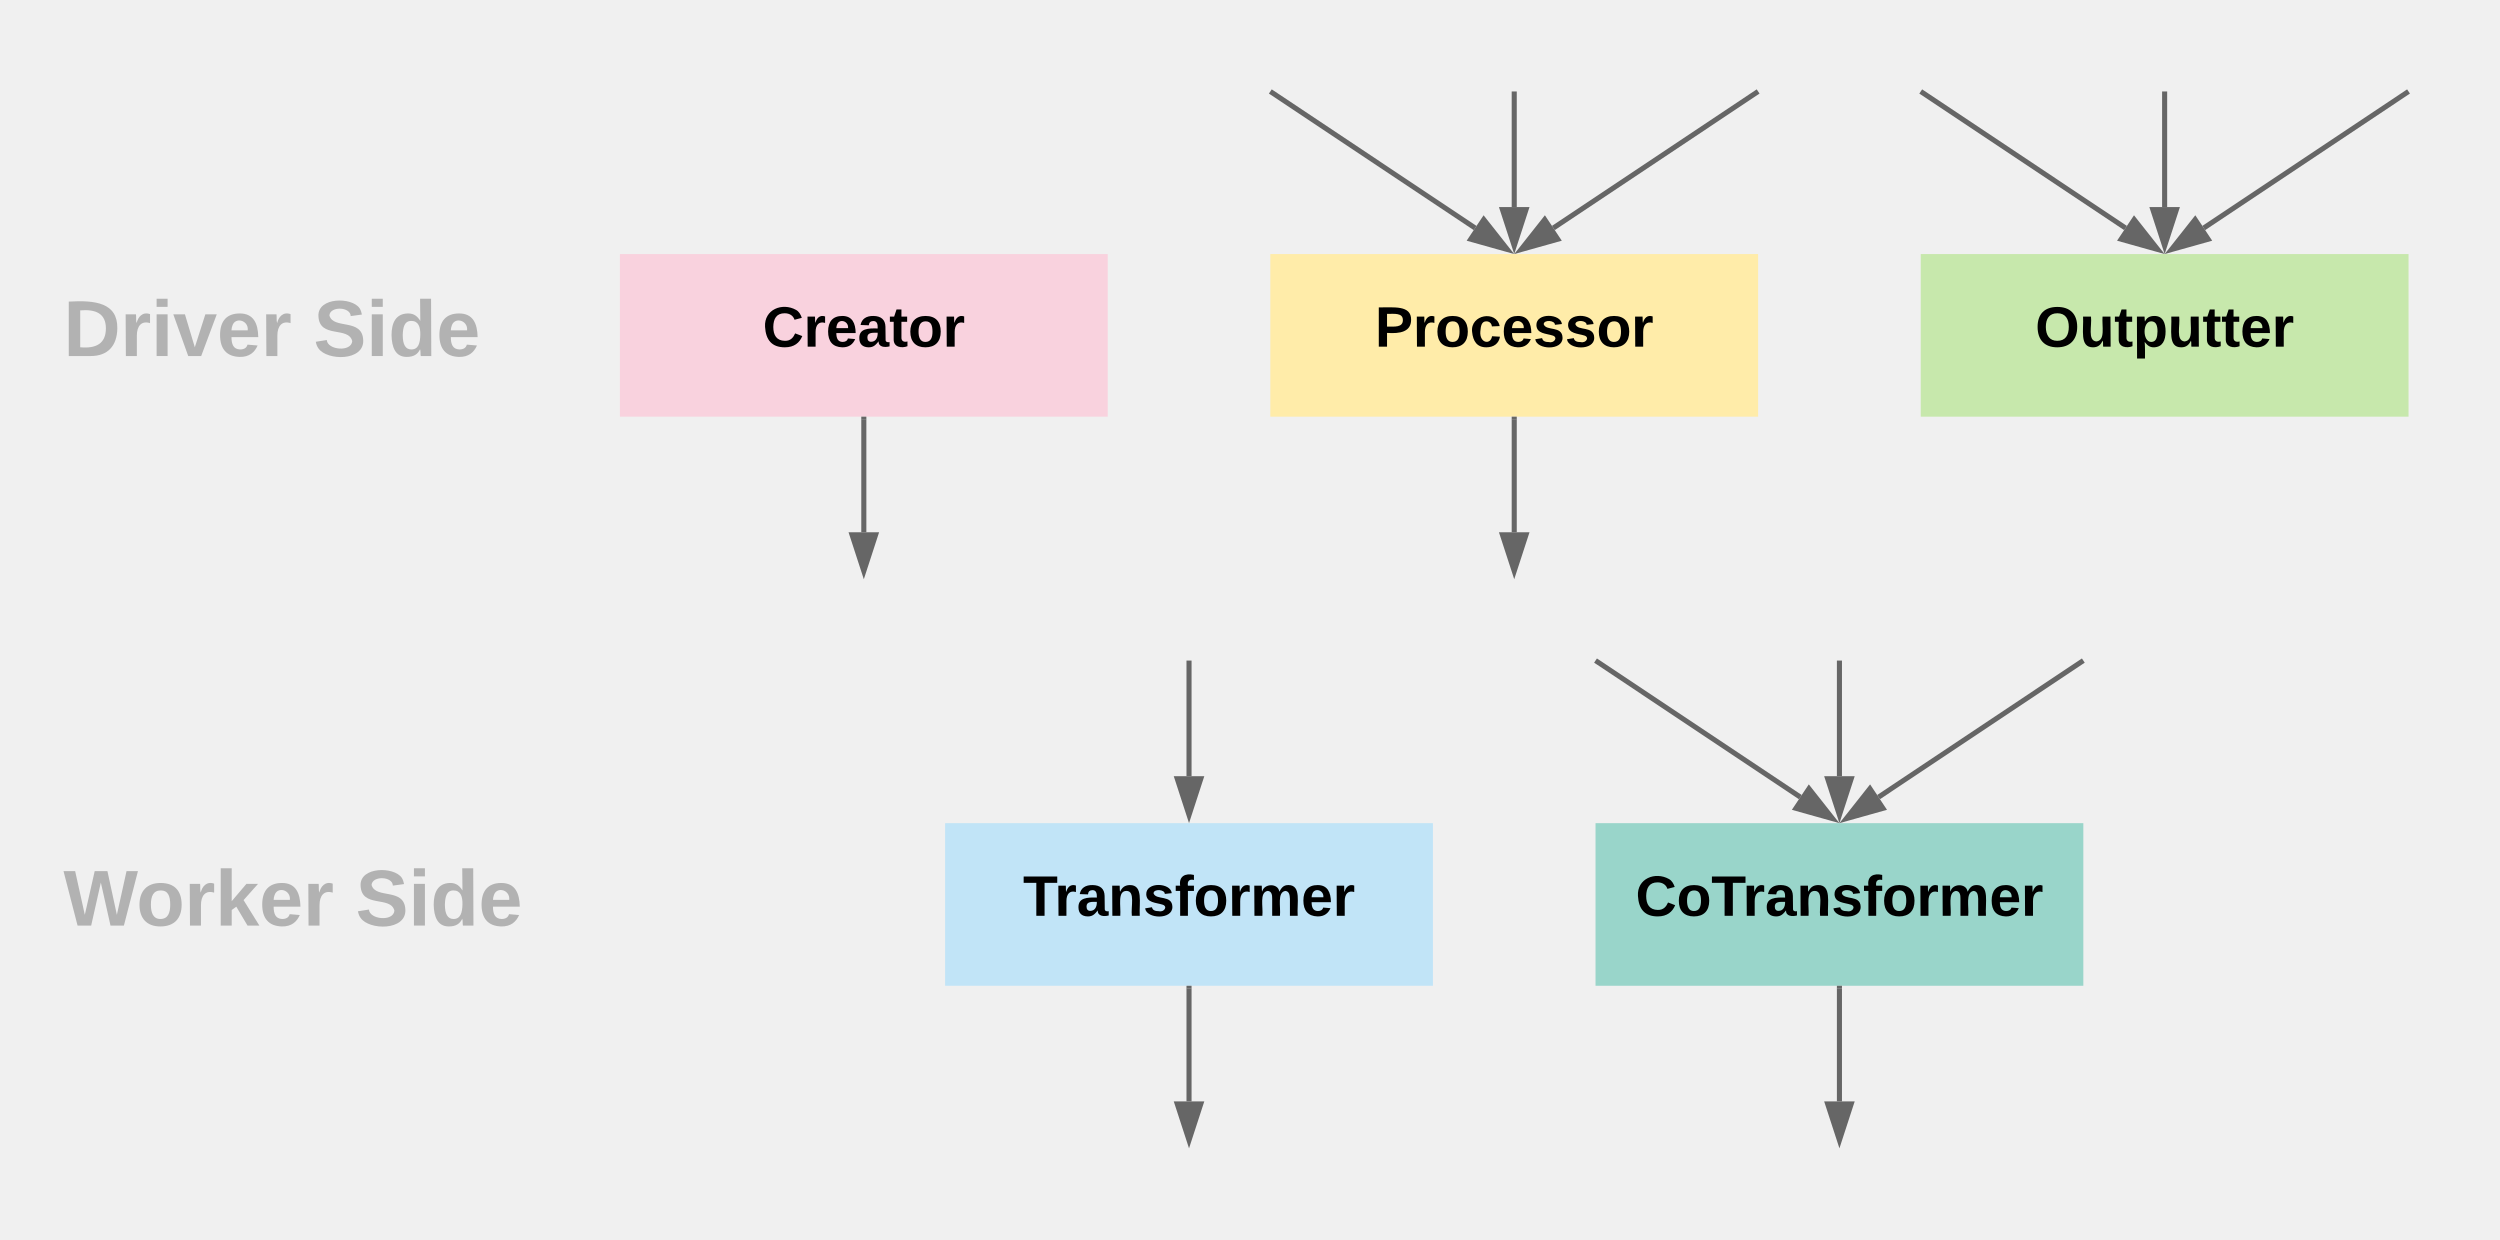
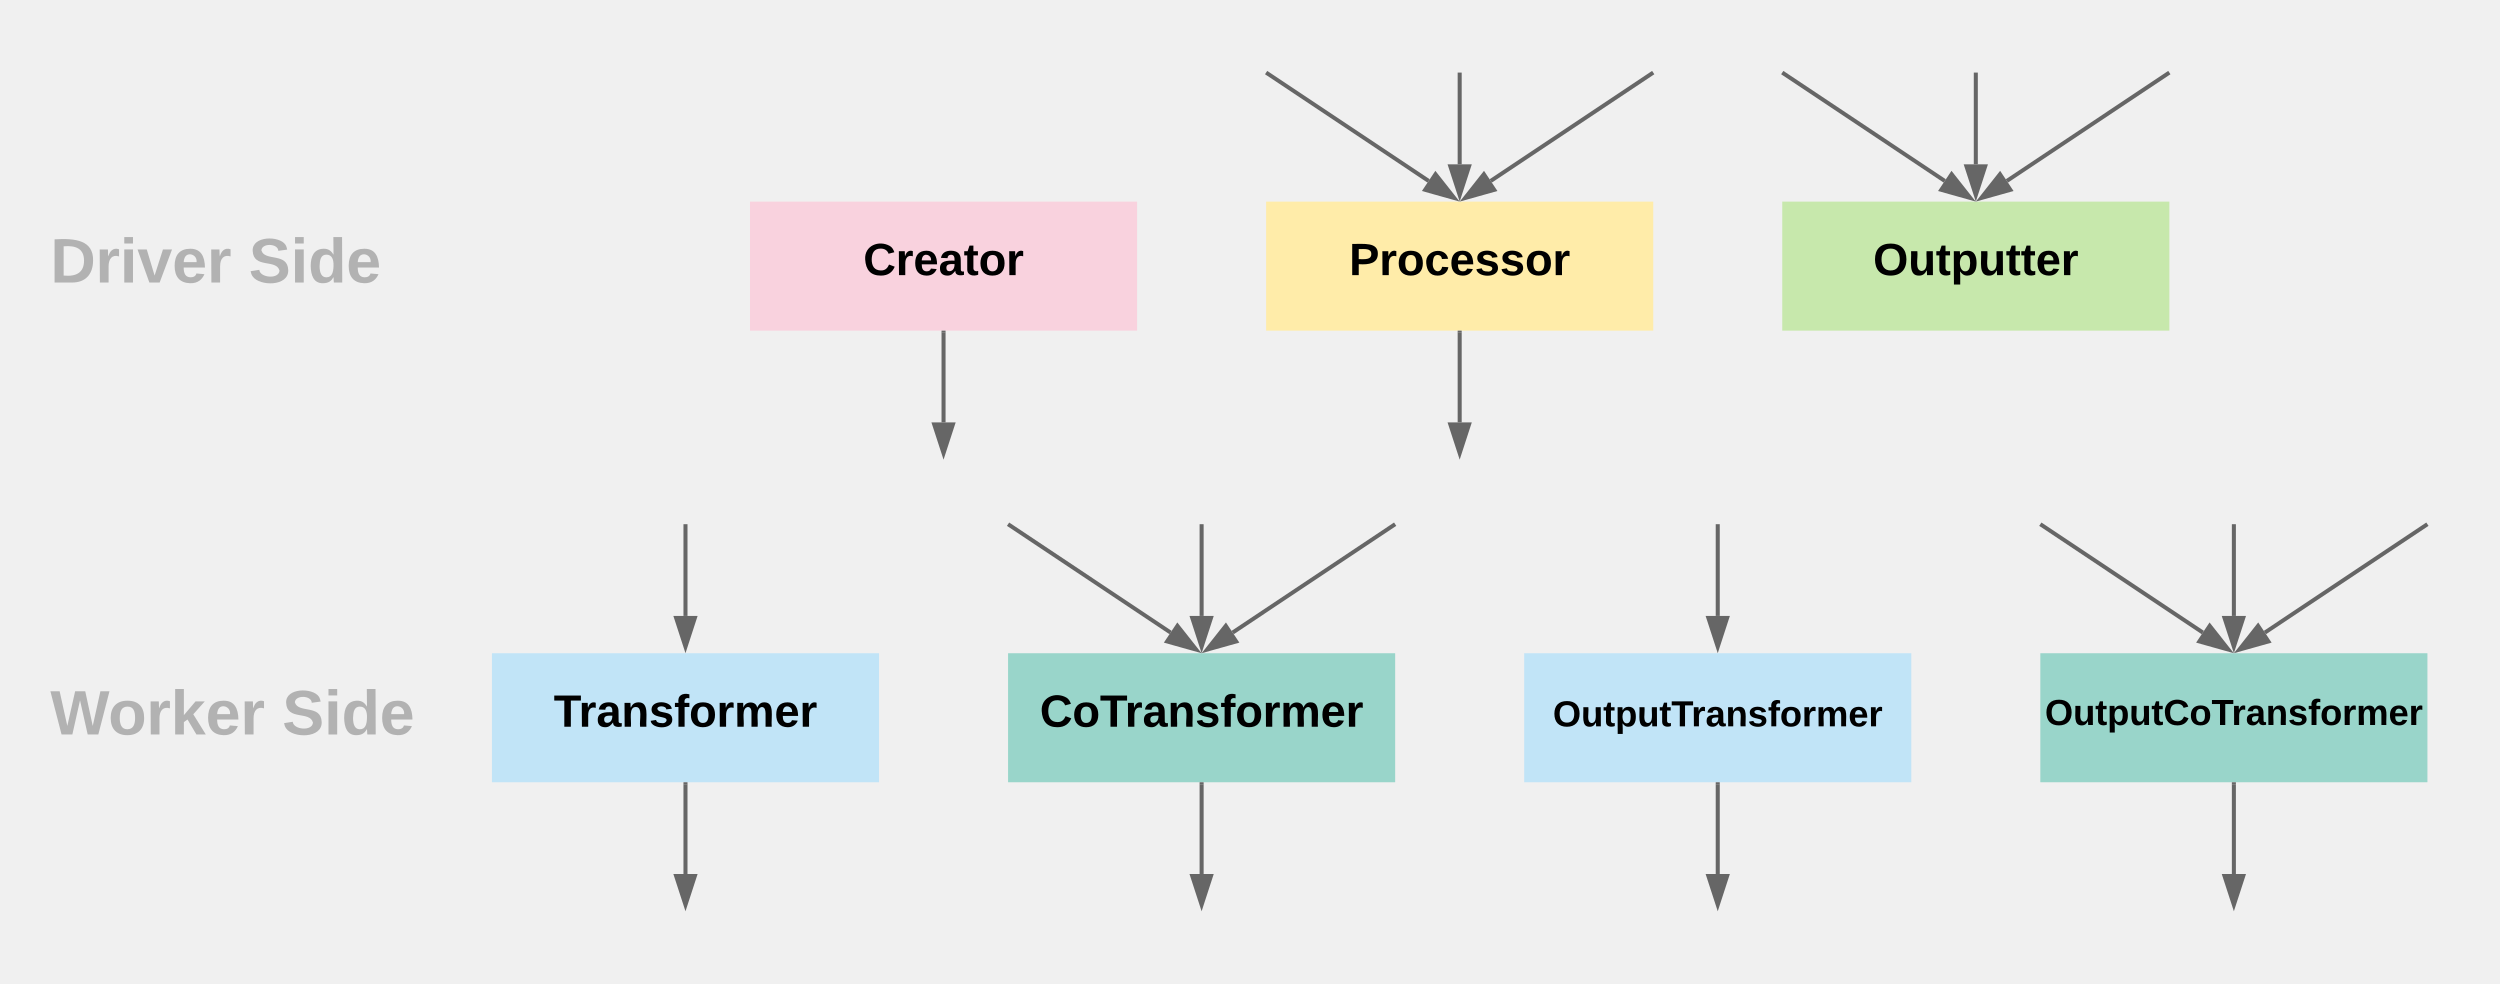
- <svg xmlns="http://www.w3.org/2000/svg" xmlns:ns1="lucid" xmlns:xlink="http://www.w3.org/1999/xlink" width="984" height="488">
+ <svg xmlns="http://www.w3.org/2000/svg" xmlns:ns1="lucid" xmlns:xlink="http://www.w3.org/1999/xlink" width="1240" height="488">
  <g transform="translate(-12 -28)" ns1:page-tab-id="dsm7UA06_lkG">
-     <path d="M256 128h192v64H256z" stroke="#000" stroke-opacity="0" stroke-width="2" fill="#f9d2de" />
-     <use xlink:href="#a" transform="matrix(1,0,0,1,261,133) translate(51.19228 31.45556)" />
-     <path d="M352 193v44.5" stroke="#666" stroke-width="2" fill="none" />
-     <path d="M353 193.03h-2V192h2z" fill="#666" />
-     <path d="M352 252.76l-4.64-14.26h9.28z" stroke="#666" stroke-width="2" fill="#666" />
-     <path d="M512 128h192v64H512z" stroke="#000" stroke-opacity="0" stroke-width="2" fill="#ffeca9" />
-     <use xlink:href="#b" transform="matrix(1,0,0,1,517,133) translate(36.19815 31.45556)" />
-     <path d="M608 193v44.5" stroke="#666" stroke-width="2" fill="none" />
-     <path d="M609 193.03h-2V192h2z" fill="#666" />
-     <path d="M608 252.76l-4.64-14.26h9.28z" stroke="#666" stroke-width="2" fill="#666" />
-     <path d="M512.83 64.55l79.78 53.2M512.85 64.57L512 64" stroke="#666" stroke-width="2" fill="none" />
-     <path d="M605.3 126.2l-14.43-4.05 5.14-7.72z" stroke="#666" stroke-width="2" fill="#666" />
-     <path d="M608 65v44.5M608 65.03V64" stroke="#666" stroke-width="2" fill="none" />
-     <path d="M608 124.76l-4.64-14.26h9.28z" stroke="#666" stroke-width="2" fill="#666" />
-     <path d="M703.17 64.55l-79.78 53.2M703.15 64.57L704 64" stroke="#666" stroke-width="2" fill="none" />
-     <path d="M610.7 126.2l9.3-11.77 5.13 7.72z" stroke="#666" stroke-width="2" fill="#666" />
-     <path d="M768 128h192v64H768z" stroke="#000" stroke-opacity="0" stroke-width="2" fill="#c7e8ac" />
-     <use xlink:href="#c" transform="matrix(1,0,0,1,773,133) translate(40.06358 31.45556)" />
-     <path d="M768.83 64.55l79.78 53.2M768.85 64.57L768 64" stroke="#666" stroke-width="2" fill="none" />
-     <path d="M861.3 126.2l-14.43-4.05 5.14-7.72z" stroke="#666" stroke-width="2" fill="#666" />
-     <path d="M864 65v44.5M864 65.03V64" stroke="#666" stroke-width="2" fill="none" />
-     <path d="M864 124.76l-4.64-14.26h9.28z" stroke="#666" stroke-width="2" fill="#666" />
-     <path d="M959.17 64.55l-79.78 53.2M959.15 64.57L960 64" stroke="#666" stroke-width="2" fill="none" />
-     <path d="M866.7 126.2l9.3-11.77 5.13 7.72z" stroke="#666" stroke-width="2" fill="#666" />
-     <path d="M384 352h192v64H384z" stroke="#000" stroke-opacity="0" stroke-width="2" fill="#c1e4f7" />
-     <use xlink:href="#d" transform="matrix(1,0,0,1,389,357) translate(25.66173 31.45556)" />
-     <path d="M480 417v44.5" stroke="#666" stroke-width="2" fill="none" />
-     <path d="M481 417.03h-2V416h2z" fill="#666" />
-     <path d="M480 476.76l-4.64-14.26h9.28z" stroke="#666" stroke-width="2" fill="#666" />
-     <path d="M640 352h192v64H640z" stroke="#000" stroke-opacity="0" stroke-width="2" fill="#99d5ca" />
-     <use xlink:href="#e" transform="matrix(1,0,0,1,645,357) translate(10.76111 31.45556)" />
-     <path d="M736 417v44.5" stroke="#666" stroke-width="2" fill="none" />
-     <path d="M737 417.03h-2V416h2z" fill="#666" />
-     <path d="M736 476.76l-4.64-14.26h9.28z" stroke="#666" stroke-width="2" fill="#666" />
-     <path d="M640.83 288.55l79.78 53.2M640.85 288.57L640 288" stroke="#666" stroke-width="2" fill="none" />
-     <path d="M733.3 350.2l-14.43-4.05 5.14-7.72z" stroke="#666" stroke-width="2" fill="#666" />
-     <path d="M736 289v44.5M736 289.03V288" stroke="#666" stroke-width="2" fill="none" />
-     <path d="M736 348.76l-4.64-14.26h9.28z" stroke="#666" stroke-width="2" fill="#666" />
-     <path d="M831.17 288.55l-79.78 53.2M831.15 288.57l.85-.57" stroke="#666" stroke-width="2" fill="none" />
-     <path d="M738.7 350.2l9.3-11.77 5.13 7.72z" stroke="#666" stroke-width="2" fill="#666" />
-     <path d="M480 289v44.5M480 289.03V288" stroke="#666" stroke-width="2" fill="none" />
-     <path d="M480 348.76l-4.64-14.26h9.28z" stroke="#666" stroke-width="2" fill="#666" />
+     <path d="M32 48h1200v448H32z" stroke="#000" stroke-opacity="0" stroke-width="2" fill-opacity="0" />
+     <path d="M384 128h192v64H384z" stroke="#000" stroke-opacity="0" stroke-width="2" fill="#f9d2de" />
+     <use xlink:href="#a" transform="matrix(1,0,0,1,389,133) translate(51.19228 31.45556)" />
+     <path d="M480 193v44.5" stroke="#666" stroke-width="2" fill="none" />
+     <path d="M481 193.03h-2V192h2z" fill="#666" />
+     <path d="M480 252.76l-4.64-14.26h9.28z" stroke="#666" stroke-width="2" fill="#666" />
+     <path d="M640 128h192v64H640z" stroke="#000" stroke-opacity="0" stroke-width="2" fill="#ffeca9" />
+     <use xlink:href="#b" transform="matrix(1,0,0,1,645,133) translate(36.19815 31.45556)" />
+     <path d="M736 193v44.5" stroke="#666" stroke-width="2" fill="none" />
+     <path d="M737 193.03h-2V192h2z" fill="#666" />
+     <path d="M736 252.76l-4.64-14.26h9.28z" stroke="#666" stroke-width="2" fill="#666" />
+     <path d="M640.83 64.55l79.78 53.2M640.85 64.57L640 64" stroke="#666" stroke-width="2" fill="none" />
+     <path d="M733.3 126.2l-14.43-4.05 5.14-7.72z" stroke="#666" stroke-width="2" fill="#666" />
+     <path d="M736 65v44.5M736 65.03V64" stroke="#666" stroke-width="2" fill="none" />
+     <path d="M736 124.76l-4.64-14.26h9.28z" stroke="#666" stroke-width="2" fill="#666" />
+     <path d="M831.17 64.55l-79.78 53.2M831.15 64.57L832 64" stroke="#666" stroke-width="2" fill="none" />
+     <path d="M738.7 126.2l9.3-11.77 5.13 7.72z" stroke="#666" stroke-width="2" fill="#666" />
+     <path d="M896 128h192v64H896z" stroke="#000" stroke-opacity="0" stroke-width="2" fill="#c7e8ac" />
+     <use xlink:href="#c" transform="matrix(1,0,0,1,901,133) translate(40.06358 31.45556)" />
+     <path d="M896.83 64.55l79.78 53.2M896.85 64.57L896 64" stroke="#666" stroke-width="2" fill="none" />
+     <path d="M989.3 126.2l-14.43-4.05 5.14-7.72z" stroke="#666" stroke-width="2" fill="#666" />
+     <path d="M992 65v44.5M992 65.03V64" stroke="#666" stroke-width="2" fill="none" />
+     <path d="M992 124.76l-4.64-14.26h9.28z" stroke="#666" stroke-width="2" fill="#666" />
+     <path d="M1087.17 64.55l-79.78 53.2M1087.15 64.57l.85-.57" stroke="#666" stroke-width="2" fill="none" />
+     <path d="M994.7 126.2l9.3-11.77 5.13 7.72z" stroke="#666" stroke-width="2" fill="#666" />
+     <path d="M256 352h192v64H256z" stroke="#000" stroke-opacity="0" stroke-width="2" fill="#c1e4f7" />
+     <use xlink:href="#d" transform="matrix(1,0,0,1,261,357) translate(25.66173 31.45556)" />
+     <path d="M352 417v44.5" stroke="#666" stroke-width="2" fill="none" />
+     <path d="M353 417.03h-2V416h2z" fill="#666" />
+     <path d="M352 476.76l-4.64-14.26h9.28z" stroke="#666" stroke-width="2" fill="#666" />
+     <path d="M512 352h192v64H512z" stroke="#000" stroke-opacity="0" stroke-width="2" fill="#99d5ca" />
+     <use xlink:href="#e" transform="matrix(1,0,0,1,517,357) translate(10.76111 31.45556)" />
+     <path d="M608 417v44.5" stroke="#666" stroke-width="2" fill="none" />
+     <path d="M609 417.03h-2V416h2z" fill="#666" />
+     <path d="M608 476.76l-4.64-14.26h9.28z" stroke="#666" stroke-width="2" fill="#666" />
+     <path d="M512.83 288.55l79.78 53.2M512.85 288.57L512 288" stroke="#666" stroke-width="2" fill="none" />
+     <path d="M605.3 350.2l-14.43-4.05 5.14-7.72z" stroke="#666" stroke-width="2" fill="#666" />
+     <path d="M608 289v44.5M608 289.03V288" stroke="#666" stroke-width="2" fill="none" />
+     <path d="M608 348.76l-4.64-14.26h9.28z" stroke="#666" stroke-width="2" fill="#666" />
+     <path d="M703.17 288.55l-79.78 53.2M703.15 288.57l.85-.57" stroke="#666" stroke-width="2" fill="none" />
+     <path d="M610.7 350.2l9.3-11.77 5.13 7.72z" stroke="#666" stroke-width="2" fill="#666" />
+     <path d="M352 289v44.5M352 289.03V288" stroke="#666" stroke-width="2" fill="none" />
+     <path d="M352 348.76l-4.64-14.26h9.28z" stroke="#666" stroke-width="2" fill="#666" />
    <path d="M32 132h176v60H32z" stroke="#000" stroke-opacity="0" stroke-width="2" fill="#fff" fill-opacity="0" />
    <use xlink:href="#f" transform="matrix(1,0,0,1,37,137) translate(0 31.13889)" />
    <use xlink:href="#g" transform="matrix(1,0,0,1,37,137) translate(98.4321 31.13889)" />
    <path d="M32 343.67h192v84.66H32z" stroke="#000" stroke-opacity="0" stroke-width="2" fill="#fff" fill-opacity="0" />
    <use xlink:href="#h" transform="matrix(1,0,0,1,37,348.6667) translate(0 43.63889)" />
    <use xlink:href="#g" transform="matrix(1,0,0,1,37,348.6667) translate(115.0247 43.63889)" />
-     <path d="M32 48h944v448H32z" stroke="#000" stroke-opacity="0" stroke-width="2" fill-opacity="0" />
+     <path d="M768 352h192v64H768z" stroke="#000" stroke-opacity="0" stroke-width="2" fill="#c1e4f7" />
+     <use xlink:href="#i" transform="matrix(1,0,0,1,773,357) translate(9.225 31.275)" />
+     <path d="M864 417v44.5" stroke="#666" stroke-width="2" fill="none" />
+     <path d="M865 417.03h-2V416h2z" fill="#666" />
+     <path d="M864 476.76l-4.64-14.26h9.28z" stroke="#666" stroke-width="2" fill="#666" />
+     <path d="M1024 352h192v64h-192z" stroke="#000" stroke-opacity="0" stroke-width="2" fill="#99d5ca" />
+     <use xlink:href="#j" transform="matrix(1,0,0,1,1029,357) translate(-2.725 30.6)" />
+     <path d="M1120 417v44.5" stroke="#666" stroke-width="2" fill="none" />
+     <path d="M1121 417.03h-2V416h2z" fill="#666" />
+     <path d="M1120 476.76l-4.64-14.26h9.28z" stroke="#666" stroke-width="2" fill="#666" />
+     <path d="M1024.83 288.55l79.78 53.2M1024.85 288.57l-.85-.57" stroke="#666" stroke-width="2" fill="none" />
+     <path d="M1117.3 350.2l-14.43-4.05 5.14-7.72z" stroke="#666" stroke-width="2" fill="#666" />
+     <path d="M1120 289v44.5M1120 289.03V288" stroke="#666" stroke-width="2" fill="none" />
+     <path d="M1120 348.76l-4.64-14.26h9.28z" stroke="#666" stroke-width="2" fill="#666" />
+     <path d="M1215.17 288.55l-79.78 53.2M1215.15 288.57l.85-.57" stroke="#666" stroke-width="2" fill="none" />
+     <path d="M1122.7 350.2l9.3-11.77 5.13 7.72z" stroke="#666" stroke-width="2" fill="#666" />
+     <path d="M864 289v44.5M864 289.03V288" stroke="#666" stroke-width="2" fill="none" />
+     <path d="M864 348.76l-4.64-14.26h9.28z" stroke="#666" stroke-width="2" fill="#666" />
    <defs>
-       <path d="M67-125c0 53 21 87 73 88 37 1 54-22 65-47l45 17C233-25 199 4 140 4 58 4 20-42 15-125 8-235 124-281 211-232c18 10 29 29 36 50l-46 12c-8-25-30-41-62-41-52 0-71 34-72 86" id="i" />
-       <path d="M135-150c-39-12-60 13-60 57V0H25l-1-190h47c2 13-1 29 3 40 6-28 27-53 61-41v41" id="j" />
-       <path d="M185-48c-13 30-37 53-82 52C43 2 14-33 14-96s30-98 90-98c62 0 83 45 84 108H66c0 31 8 55 39 56 18 0 30-7 34-22zm-45-69c5-46-57-63-70-21-2 6-4 13-4 21h74" id="k" />
-       <path d="M133-34C117-15 103 5 69 4 32 3 11-16 11-54c-1-60 55-63 116-61 1-26-3-47-28-47-18 1-26 9-28 27l-52-2c7-38 36-58 82-57s74 22 75 68l1 82c-1 14 12 18 25 15v27c-30 8-71 5-69-32zm-48 3c29 0 43-24 42-57-32 0-66-3-65 30 0 17 8 27 23 27" id="l" />
-       <path d="M115-3C79 11 28 4 28-45v-112H4v-33h27l15-45h31v45h36v33H77v99c-1 23 16 31 38 25v30" id="m" />
-       <path d="M110-194c64 0 96 36 96 99 0 64-35 99-97 99-61 0-95-36-95-99 0-62 34-99 96-99zm-1 164c35 0 45-28 45-65 0-40-10-65-43-65-34 0-45 26-45 65 0 36 10 65 43 65" id="n" />
+       <path d="M67-125c0 53 21 87 73 88 37 1 54-22 65-47l45 17C233-25 199 4 140 4 58 4 20-42 15-125 8-235 124-281 211-232c18 10 29 29 36 50l-46 12c-8-25-30-41-62-41-52 0-71 34-72 86" id="k" />
+       <path d="M135-150c-39-12-60 13-60 57V0H25l-1-190h47c2 13-1 29 3 40 6-28 27-53 61-41v41" id="l" />
+       <path d="M185-48c-13 30-37 53-82 52C43 2 14-33 14-96s30-98 90-98c62 0 83 45 84 108H66c0 31 8 55 39 56 18 0 30-7 34-22zm-45-69c5-46-57-63-70-21-2 6-4 13-4 21h74" id="m" />
+       <path d="M133-34C117-15 103 5 69 4 32 3 11-16 11-54c-1-60 55-63 116-61 1-26-3-47-28-47-18 1-26 9-28 27l-52-2c7-38 36-58 82-57s74 22 75 68l1 82c-1 14 12 18 25 15v27c-30 8-71 5-69-32zm-48 3c29 0 43-24 42-57-32 0-66-3-65 30 0 17 8 27 23 27" id="n" />
+       <path d="M115-3C79 11 28 4 28-45v-112H4v-33h27l15-45h31v45h36v33H77v99c-1 23 16 31 38 25v30" id="o" />
+       <path d="M110-194c64 0 96 36 96 99 0 64-35 99-97 99-61 0-95-36-95-99 0-62 34-99 96-99zm-1 164c35 0 45-28 45-65 0-40-10-65-43-65-34 0-45 26-45 65 0 36 10 65 43 65" id="p" />
      <g id="a">
-         <use transform="matrix(0.06234568,0,0,0.06234568,0,0)" xlink:href="#i" />
-         <use transform="matrix(0.06234568,0,0,0.06234568,16.14753,0)" xlink:href="#j" />
-         <use transform="matrix(0.06234568,0,0,0.06234568,24.87593,0)" xlink:href="#k" />
-         <use transform="matrix(0.06234568,0,0,0.06234568,37.34506,0)" xlink:href="#l" />
+         <use transform="matrix(0.06234568,0,0,0.06234568,0,0)" xlink:href="#k" />
+         <use transform="matrix(0.06234568,0,0,0.06234568,16.14753,0)" xlink:href="#l" />
+         <use transform="matrix(0.06234568,0,0,0.06234568,24.87593,0)" xlink:href="#m" />
+         <use transform="matrix(0.06234568,0,0,0.06234568,37.34506,0)" xlink:href="#n" />
+         <use transform="matrix(0.06234568,0,0,0.06234568,49.8142,0)" xlink:href="#o" />
+         <use transform="matrix(0.06234568,0,0,0.06234568,57.23333,0)" xlink:href="#p" />
+         <use transform="matrix(0.06234568,0,0,0.06234568,70.88704,0)" xlink:href="#l" />
+       </g>
+       <path d="M24-248c93 1 206-16 204 79-1 75-69 88-152 82V0H24v-248zm52 121c47 0 100 7 100-41 0-47-54-39-100-39v80" id="q" />
+       <path d="M190-63c-7 42-38 67-86 67-59 0-84-38-90-98-12-110 154-137 174-36l-49 2c-2-19-15-32-35-32-30 0-35 28-38 64-6 74 65 87 74 30" id="r" />
+       <path d="M137-138c1-29-70-34-71-4 15 46 118 7 119 86 1 83-164 76-172 9l43-7c4 19 20 25 44 25 33 8 57-30 24-41C81-84 22-81 20-136c-2-80 154-74 161-7" id="s" />
+       <g id="b">
+         <use transform="matrix(0.06234568,0,0,0.06234568,0,0)" xlink:href="#q" />
+         <use transform="matrix(0.06234568,0,0,0.06234568,14.96296,0)" xlink:href="#l" />
+         <use transform="matrix(0.06234568,0,0,0.06234568,23.69136,0)" xlink:href="#p" />
+         <use transform="matrix(0.06234568,0,0,0.06234568,37.34506,0)" xlink:href="#r" />
        <use transform="matrix(0.06234568,0,0,0.06234568,49.8142,0)" xlink:href="#m" />
-         <use transform="matrix(0.06234568,0,0,0.06234568,57.23333,0)" xlink:href="#n" />
-         <use transform="matrix(0.06234568,0,0,0.06234568,70.88704,0)" xlink:href="#j" />
-       </g>
-       <path d="M24-248c93 1 206-16 204 79-1 75-69 88-152 82V0H24v-248zm52 121c47 0 100 7 100-41 0-47-54-39-100-39v80" id="o" />
-       <path d="M190-63c-7 42-38 67-86 67-59 0-84-38-90-98-12-110 154-137 174-36l-49 2c-2-19-15-32-35-32-30 0-35 28-38 64-6 74 65 87 74 30" id="p" />
-       <path d="M137-138c1-29-70-34-71-4 15 46 118 7 119 86 1 83-164 76-172 9l43-7c4 19 20 25 44 25 33 8 57-30 24-41C81-84 22-81 20-136c-2-80 154-74 161-7" id="q" />
-       <g id="b">
-         <use transform="matrix(0.06234568,0,0,0.06234568,0,0)" xlink:href="#o" />
-         <use transform="matrix(0.06234568,0,0,0.06234568,14.96296,0)" xlink:href="#j" />
-         <use transform="matrix(0.06234568,0,0,0.06234568,23.69136,0)" xlink:href="#n" />
-         <use transform="matrix(0.06234568,0,0,0.06234568,37.34506,0)" xlink:href="#p" />
-         <use transform="matrix(0.06234568,0,0,0.06234568,49.8142,0)" xlink:href="#k" />
-         <use transform="matrix(0.06234568,0,0,0.06234568,62.28333,0)" xlink:href="#q" />
-         <use transform="matrix(0.06234568,0,0,0.06234568,74.75247,0)" xlink:href="#q" />
-         <use transform="matrix(0.06234568,0,0,0.06234568,87.2216,0)" xlink:href="#n" />
-         <use transform="matrix(0.06234568,0,0,0.06234568,100.8753,0)" xlink:href="#j" />
-       </g>
-       <path d="M140-251c80 0 125 45 125 126S219 4 139 4C58 4 15-44 15-125s44-126 125-126zm-1 214c52 0 73-35 73-88 0-50-21-86-72-86-52 0-73 35-73 86s22 88 72 88" id="r" />
-       <path d="M85 4C-2 5 27-109 22-190h50c7 57-23 150 33 157 60-5 35-97 40-157h50l1 190h-47c-2-12 1-28-3-38-12 25-28 42-61 42" id="s" />
-       <path d="M135-194c53 0 70 44 70 98 0 56-19 98-73 100-31 1-45-17-59-34 3 33 2 69 2 105H25l-1-265h48c2 10 0 23 3 31 11-24 29-35 60-35zM114-30c33 0 39-31 40-66 0-38-9-64-40-64-56 0-55 130 0 130" id="t" />
+         <use transform="matrix(0.06234568,0,0,0.06234568,62.28333,0)" xlink:href="#s" />
+         <use transform="matrix(0.06234568,0,0,0.06234568,74.75247,0)" xlink:href="#s" />
+         <use transform="matrix(0.06234568,0,0,0.06234568,87.2216,0)" xlink:href="#p" />
+         <use transform="matrix(0.06234568,0,0,0.06234568,100.8753,0)" xlink:href="#l" />
+       </g>
+       <path d="M140-251c80 0 125 45 125 126S219 4 139 4C58 4 15-44 15-125s44-126 125-126zm-1 214c52 0 73-35 73-88 0-50-21-86-72-86-52 0-73 35-73 86s22 88 72 88" id="t" />
+       <path d="M85 4C-2 5 27-109 22-190h50c7 57-23 150 33 157 60-5 35-97 40-157h50l1 190h-47c-2-12 1-28-3-38-12 25-28 42-61 42" id="u" />
+       <path d="M135-194c53 0 70 44 70 98 0 56-19 98-73 100-31 1-45-17-59-34 3 33 2 69 2 105H25l-1-265h48c2 10 0 23 3 31 11-24 29-35 60-35zM114-30c33 0 39-31 40-66 0-38-9-64-40-64-56 0-55 130 0 130" id="v" />
      <g id="c">
-         <use transform="matrix(0.06234568,0,0,0.06234568,0,0)" xlink:href="#r" />
-         <use transform="matrix(0.06234568,0,0,0.06234568,17.45679,0)" xlink:href="#s" />
-         <use transform="matrix(0.06234568,0,0,0.06234568,31.11049,0)" xlink:href="#m" />
-         <use transform="matrix(0.06234568,0,0,0.06234568,38.52963,0)" xlink:href="#t" />
-         <use transform="matrix(0.06234568,0,0,0.06234568,52.18333,0)" xlink:href="#s" />
-         <use transform="matrix(0.06234568,0,0,0.06234568,65.83704,0)" xlink:href="#m" />
-         <use transform="matrix(0.06234568,0,0,0.06234568,73.25617,0)" xlink:href="#m" />
-         <use transform="matrix(0.06234568,0,0,0.06234568,80.67531,0)" xlink:href="#k" />
-         <use transform="matrix(0.06234568,0,0,0.06234568,93.14444,0)" xlink:href="#j" />
-       </g>
-       <path d="M136-208V0H84v-208H4v-40h212v40h-80" id="u" />
-       <path d="M135-194c87-1 58 113 63 194h-50c-7-57 23-157-34-157-59 0-34 97-39 157H25l-1-190h47c2 12-1 28 3 38 12-26 28-41 61-42" id="v" />
-       <path d="M121-226c-27-7-43 5-38 36h38v33H83V0H34v-157H6v-33h28c-9-59 32-81 87-68v32" id="w" />
-       <path d="M220-157c-53 9-28 100-34 157h-49v-107c1-27-5-49-29-50C55-147 81-57 75 0H25l-1-190h47c2 12-1 28 3 38 10-53 101-56 108 0 13-22 24-43 59-42 82 1 51 116 57 194h-49v-107c-1-25-5-48-29-50" id="x" />
+         <use transform="matrix(0.06234568,0,0,0.06234568,0,0)" xlink:href="#t" />
+         <use transform="matrix(0.06234568,0,0,0.06234568,17.45679,0)" xlink:href="#u" />
+         <use transform="matrix(0.06234568,0,0,0.06234568,31.11049,0)" xlink:href="#o" />
+         <use transform="matrix(0.06234568,0,0,0.06234568,38.52963,0)" xlink:href="#v" />
+         <use transform="matrix(0.06234568,0,0,0.06234568,52.18333,0)" xlink:href="#u" />
+         <use transform="matrix(0.06234568,0,0,0.06234568,65.83704,0)" xlink:href="#o" />
+         <use transform="matrix(0.06234568,0,0,0.06234568,73.25617,0)" xlink:href="#o" />
+         <use transform="matrix(0.06234568,0,0,0.06234568,80.67531,0)" xlink:href="#m" />
+         <use transform="matrix(0.06234568,0,0,0.06234568,93.14444,0)" xlink:href="#l" />
+       </g>
+       <path d="M136-208V0H84v-208H4v-40h212v40h-80" id="w" />
+       <path d="M135-194c87-1 58 113 63 194h-50c-7-57 23-157-34-157-59 0-34 97-39 157H25l-1-190h47c2 12-1 28 3 38 12-26 28-41 61-42" id="x" />
+       <path d="M121-226c-27-7-43 5-38 36h38v33H83V0H34v-157H6v-33h28c-9-59 32-81 87-68v32" id="y" />
+       <path d="M220-157c-53 9-28 100-34 157h-49v-107c1-27-5-49-29-50C55-147 81-57 75 0H25l-1-190h47c2 12-1 28 3 38 10-53 101-56 108 0 13-22 24-43 59-42 82 1 51 116 57 194h-49v-107c-1-25-5-48-29-50" id="z" />
      <g id="d">
-         <use transform="matrix(0.06234568,0,0,0.06234568,0,0)" xlink:href="#u" />
-         <use transform="matrix(0.06234568,0,0,0.06234568,12.40679,0)" xlink:href="#j" />
-         <use transform="matrix(0.06234568,0,0,0.06234568,21.13519,0)" xlink:href="#l" />
-         <use transform="matrix(0.06234568,0,0,0.06234568,33.60432,0)" xlink:href="#v" />
-         <use transform="matrix(0.06234568,0,0,0.06234568,47.25802,0)" xlink:href="#q" />
-         <use transform="matrix(0.06234568,0,0,0.06234568,59.72716,0)" xlink:href="#w" />
-         <use transform="matrix(0.06234568,0,0,0.06234568,67.1463,0)" xlink:href="#n" />
-         <use transform="matrix(0.06234568,0,0,0.06234568,80.8,0)" xlink:href="#j" />
-         <use transform="matrix(0.06234568,0,0,0.06234568,89.5284,0)" xlink:href="#x" />
-         <use transform="matrix(0.06234568,0,0,0.06234568,109.479,0)" xlink:href="#k" />
-         <use transform="matrix(0.06234568,0,0,0.06234568,121.9481,0)" xlink:href="#j" />
+         <use transform="matrix(0.06234568,0,0,0.06234568,0,0)" xlink:href="#w" />
+         <use transform="matrix(0.06234568,0,0,0.06234568,12.40679,0)" xlink:href="#l" />
+         <use transform="matrix(0.06234568,0,0,0.06234568,21.13519,0)" xlink:href="#n" />
+         <use transform="matrix(0.06234568,0,0,0.06234568,33.60432,0)" xlink:href="#x" />
+         <use transform="matrix(0.06234568,0,0,0.06234568,47.25802,0)" xlink:href="#s" />
+         <use transform="matrix(0.06234568,0,0,0.06234568,59.72716,0)" xlink:href="#y" />
+         <use transform="matrix(0.06234568,0,0,0.06234568,67.1463,0)" xlink:href="#p" />
+         <use transform="matrix(0.06234568,0,0,0.06234568,80.8,0)" xlink:href="#l" />
+         <use transform="matrix(0.06234568,0,0,0.06234568,89.5284,0)" xlink:href="#z" />
+         <use transform="matrix(0.06234568,0,0,0.06234568,109.479,0)" xlink:href="#m" />
+         <use transform="matrix(0.06234568,0,0,0.06234568,121.9481,0)" xlink:href="#l" />
      </g>
      <g id="e">
-         <use transform="matrix(0.06234568,0,0,0.06234568,0,0)" xlink:href="#i" />
-         <use transform="matrix(0.06234568,0,0,0.06234568,16.14753,0)" xlink:href="#n" />
-         <use transform="matrix(0.06234568,0,0,0.06234568,29.80123,0)" xlink:href="#u" />
-         <use transform="matrix(0.06234568,0,0,0.06234568,42.20802,0)" xlink:href="#j" />
-         <use transform="matrix(0.06234568,0,0,0.06234568,50.93642,0)" xlink:href="#l" />
-         <use transform="matrix(0.06234568,0,0,0.06234568,63.40556,0)" xlink:href="#v" />
-         <use transform="matrix(0.06234568,0,0,0.06234568,77.05926,0)" xlink:href="#q" />
-         <use transform="matrix(0.06234568,0,0,0.06234568,89.5284,0)" xlink:href="#w" />
-         <use transform="matrix(0.06234568,0,0,0.06234568,96.94753,0)" xlink:href="#n" />
-         <use transform="matrix(0.06234568,0,0,0.06234568,110.6012,0)" xlink:href="#j" />
-         <use transform="matrix(0.06234568,0,0,0.06234568,119.3296,0)" xlink:href="#x" />
-         <use transform="matrix(0.06234568,0,0,0.06234568,139.2802,0)" xlink:href="#k" />
-         <use transform="matrix(0.06234568,0,0,0.06234568,151.7494,0)" xlink:href="#j" />
-       </g>
-       <path fill="#b2b2b2" d="M24-248c120-7 223 5 221 122C244-46 201 0 124 0H24v-248zM76-40c74 7 117-18 117-86 0-67-45-88-117-82v168" id="y" />
-       <path fill="#b2b2b2" d="M135-150c-39-12-60 13-60 57V0H25l-1-190h47c2 13-1 29 3 40 6-28 27-53 61-41v41" id="z" />
-       <path fill="#b2b2b2" d="M25-224v-37h50v37H25zM25 0v-190h50V0H25" id="A" />
-       <path fill="#b2b2b2" d="M128 0H69L1-190h53L99-40l48-150h52" id="B" />
-       <path fill="#b2b2b2" d="M185-48c-13 30-37 53-82 52C43 2 14-33 14-96s30-98 90-98c62 0 83 45 84 108H66c0 31 8 55 39 56 18 0 30-7 34-22zm-45-69c5-46-57-63-70-21-2 6-4 13-4 21h74" id="C" />
+         <use transform="matrix(0.06234568,0,0,0.06234568,0,0)" xlink:href="#k" />
+         <use transform="matrix(0.06234568,0,0,0.06234568,16.14753,0)" xlink:href="#p" />
+         <use transform="matrix(0.06234568,0,0,0.06234568,29.80123,0)" xlink:href="#w" />
+         <use transform="matrix(0.06234568,0,0,0.06234568,42.20802,0)" xlink:href="#l" />
+         <use transform="matrix(0.06234568,0,0,0.06234568,50.93642,0)" xlink:href="#n" />
+         <use transform="matrix(0.06234568,0,0,0.06234568,63.40556,0)" xlink:href="#x" />
+         <use transform="matrix(0.06234568,0,0,0.06234568,77.05926,0)" xlink:href="#s" />
+         <use transform="matrix(0.06234568,0,0,0.06234568,89.5284,0)" xlink:href="#y" />
+         <use transform="matrix(0.06234568,0,0,0.06234568,96.94753,0)" xlink:href="#p" />
+         <use transform="matrix(0.06234568,0,0,0.06234568,110.6012,0)" xlink:href="#l" />
+         <use transform="matrix(0.06234568,0,0,0.06234568,119.3296,0)" xlink:href="#z" />
+         <use transform="matrix(0.06234568,0,0,0.06234568,139.2802,0)" xlink:href="#m" />
+         <use transform="matrix(0.06234568,0,0,0.06234568,151.7494,0)" xlink:href="#l" />
+       </g>
+       <path fill="#b2b2b2" d="M24-248c120-7 223 5 221 122C244-46 201 0 124 0H24v-248zM76-40c74 7 117-18 117-86 0-67-45-88-117-82v168" id="A" />
+       <path fill="#b2b2b2" d="M135-150c-39-12-60 13-60 57V0H25l-1-190h47c2 13-1 29 3 40 6-28 27-53 61-41v41" id="B" />
+       <path fill="#b2b2b2" d="M25-224v-37h50v37H25zM25 0v-190h50V0H25" id="C" />
+       <path fill="#b2b2b2" d="M128 0H69L1-190h53L99-40l48-150h52" id="D" />
+       <path fill="#b2b2b2" d="M185-48c-13 30-37 53-82 52C43 2 14-33 14-96s30-98 90-98c62 0 83 45 84 108H66c0 31 8 55 39 56 18 0 30-7 34-22zm-45-69c5-46-57-63-70-21-2 6-4 13-4 21h74" id="E" />
      <g id="f">
-         <use transform="matrix(0.08641975,0,0,0.08641975,0,0)" xlink:href="#y" />
-         <use transform="matrix(0.08641975,0,0,0.08641975,22.38272,0)" xlink:href="#z" />
-         <use transform="matrix(0.08641975,0,0,0.08641975,34.48148,0)" xlink:href="#A" />
-         <use transform="matrix(0.08641975,0,0,0.08641975,43.12346,0)" xlink:href="#B" />
-         <use transform="matrix(0.08641975,0,0,0.08641975,60.40741,0)" xlink:href="#C" />
-         <use transform="matrix(0.08641975,0,0,0.08641975,77.69136,0)" xlink:href="#z" />
-       </g>
-       <path fill="#b2b2b2" d="M169-182c-1-43-94-46-97-3 18 66 151 10 154 114 3 95-165 93-204 36-6-8-10-19-12-30l50-8c3 46 112 56 116 5-17-69-150-10-154-114-4-87 153-88 188-35 5 8 8 18 10 28" id="D" />
-       <path fill="#b2b2b2" d="M88-194c31-1 46 15 58 34l-1-101h50l1 261h-48c-2-10 0-23-3-31C134-8 116 4 84 4 32 4 16-41 15-95c0-56 19-97 73-99zm17 164c33 0 40-30 41-66 1-37-9-64-41-64s-38 30-39 65c0 43 13 65 39 65" id="E" />
+         <use transform="matrix(0.08641975,0,0,0.08641975,0,0)" xlink:href="#A" />
+         <use transform="matrix(0.08641975,0,0,0.08641975,22.38272,0)" xlink:href="#B" />
+         <use transform="matrix(0.08641975,0,0,0.08641975,34.48148,0)" xlink:href="#C" />
+         <use transform="matrix(0.08641975,0,0,0.08641975,43.12346,0)" xlink:href="#D" />
+         <use transform="matrix(0.08641975,0,0,0.08641975,60.40741,0)" xlink:href="#E" />
+         <use transform="matrix(0.08641975,0,0,0.08641975,77.69136,0)" xlink:href="#B" />
+       </g>
+       <path fill="#b2b2b2" d="M169-182c-1-43-94-46-97-3 18 66 151 10 154 114 3 95-165 93-204 36-6-8-10-19-12-30l50-8c3 46 112 56 116 5-17-69-150-10-154-114-4-87 153-88 188-35 5 8 8 18 10 28" id="F" />
+       <path fill="#b2b2b2" d="M88-194c31-1 46 15 58 34l-1-101h50l1 261h-48c-2-10 0-23-3-31C134-8 116 4 84 4 32 4 16-41 15-95c0-56 19-97 73-99zm17 164c33 0 40-30 41-66 1-37-9-64-41-64s-38 30-39 65c0 43 13 65 39 65" id="G" />
      <g id="g">
-         <use transform="matrix(0.08641975,0,0,0.08641975,0,0)" xlink:href="#D" />
-         <use transform="matrix(0.08641975,0,0,0.08641975,20.74074,0)" xlink:href="#A" />
-         <use transform="matrix(0.08641975,0,0,0.08641975,29.38272,0)" xlink:href="#E" />
-         <use transform="matrix(0.08641975,0,0,0.08641975,48.30864,0)" xlink:href="#C" />
-       </g>
-       <path fill="#b2b2b2" d="M275 0h-61l-44-196L126 0H64L0-248h53L97-49l45-199h58l43 199 44-199h52" id="F" />
-       <path fill="#b2b2b2" d="M110-194c64 0 96 36 96 99 0 64-35 99-97 99-61 0-95-36-95-99 0-62 34-99 96-99zm-1 164c35 0 45-28 45-65 0-40-10-65-43-65-34 0-45 26-45 65 0 36 10 65 43 65" id="G" />
-       <path fill="#b2b2b2" d="M147 0L96-86 75-71V0H25v-261h50v150l67-79h53l-66 74L201 0h-54" id="H" />
+         <use transform="matrix(0.08641975,0,0,0.08641975,0,0)" xlink:href="#F" />
+         <use transform="matrix(0.08641975,0,0,0.08641975,20.74074,0)" xlink:href="#C" />
+         <use transform="matrix(0.08641975,0,0,0.08641975,29.38272,0)" xlink:href="#G" />
+         <use transform="matrix(0.08641975,0,0,0.08641975,48.30864,0)" xlink:href="#E" />
+       </g>
+       <path fill="#b2b2b2" d="M275 0h-61l-44-196L126 0H64L0-248h53L97-49l45-199h58l43 199 44-199h52" id="H" />
+       <path fill="#b2b2b2" d="M110-194c64 0 96 36 96 99 0 64-35 99-97 99-61 0-95-36-95-99 0-62 34-99 96-99zm-1 164c35 0 45-28 45-65 0-40-10-65-43-65-34 0-45 26-45 65 0 36 10 65 43 65" id="I" />
+       <path fill="#b2b2b2" d="M147 0L96-86 75-71V0H25v-261h50v150l67-79h53l-66 74L201 0h-54" id="J" />
      <g id="h">
-         <use transform="matrix(0.08641975,0,0,0.08641975,0,0)" xlink:href="#F" />
-         <use transform="matrix(0.08641975,0,0,0.08641975,28.69136,0)" xlink:href="#G" />
-         <use transform="matrix(0.08641975,0,0,0.08641975,47.61728,0)" xlink:href="#z" />
-         <use transform="matrix(0.08641975,0,0,0.08641975,59.71605,0)" xlink:href="#H" />
-         <use transform="matrix(0.08641975,0,0,0.08641975,77,0)" xlink:href="#C" />
-         <use transform="matrix(0.08641975,0,0,0.08641975,94.28395,0)" xlink:href="#z" />
+         <use transform="matrix(0.08641975,0,0,0.08641975,0,0)" xlink:href="#H" />
+         <use transform="matrix(0.08641975,0,0,0.08641975,28.69136,0)" xlink:href="#I" />
+         <use transform="matrix(0.08641975,0,0,0.08641975,47.61728,0)" xlink:href="#B" />
+         <use transform="matrix(0.08641975,0,0,0.08641975,59.71605,0)" xlink:href="#J" />
+         <use transform="matrix(0.08641975,0,0,0.08641975,77,0)" xlink:href="#E" />
+         <use transform="matrix(0.08641975,0,0,0.08641975,94.28395,0)" xlink:href="#B" />
+       </g>
+       <g id="i">
+         <use transform="matrix(0.05,0,0,0.05,0,0)" xlink:href="#t" />
+         <use transform="matrix(0.05,0,0,0.05,14,0)" xlink:href="#u" />
+         <use transform="matrix(0.05,0,0,0.05,24.95,0)" xlink:href="#o" />
+         <use transform="matrix(0.05,0,0,0.05,30.9,0)" xlink:href="#v" />
+         <use transform="matrix(0.05,0,0,0.05,41.85,0)" xlink:href="#u" />
+         <use transform="matrix(0.05,0,0,0.05,52.8,0)" xlink:href="#o" />
+         <use transform="matrix(0.05,0,0,0.05,58.75,0)" xlink:href="#w" />
+         <use transform="matrix(0.05,0,0,0.05,68.7,0)" xlink:href="#l" />
+         <use transform="matrix(0.05,0,0,0.05,75.7,0)" xlink:href="#n" />
+         <use transform="matrix(0.05,0,0,0.05,85.7,0)" xlink:href="#x" />
+         <use transform="matrix(0.05,0,0,0.05,96.65,0)" xlink:href="#s" />
+         <use transform="matrix(0.05,0,0,0.05,106.65,0)" xlink:href="#y" />
+         <use transform="matrix(0.05,0,0,0.05,112.6,0)" xlink:href="#p" />
+         <use transform="matrix(0.05,0,0,0.05,123.55,0)" xlink:href="#l" />
+         <use transform="matrix(0.05,0,0,0.05,130.55,0)" xlink:href="#z" />
+         <use transform="matrix(0.05,0,0,0.05,146.55,0)" xlink:href="#m" />
+         <use transform="matrix(0.05,0,0,0.05,156.55,0)" xlink:href="#l" />
+       </g>
+       <g id="j">
+         <use transform="matrix(0.05,0,0,0.05,0,0)" xlink:href="#t" />
+         <use transform="matrix(0.05,0,0,0.05,14,0)" xlink:href="#u" />
+         <use transform="matrix(0.05,0,0,0.05,24.95,0)" xlink:href="#o" />
+         <use transform="matrix(0.05,0,0,0.05,30.9,0)" xlink:href="#v" />
+         <use transform="matrix(0.05,0,0,0.05,41.85,0)" xlink:href="#u" />
+         <use transform="matrix(0.05,0,0,0.05,52.8,0)" xlink:href="#o" />
+         <use transform="matrix(0.05,0,0,0.05,58.75,0)" xlink:href="#k" />
+         <use transform="matrix(0.05,0,0,0.05,71.7,0)" xlink:href="#p" />
+         <use transform="matrix(0.05,0,0,0.05,82.65,0)" xlink:href="#w" />
+         <use transform="matrix(0.05,0,0,0.05,92.6,0)" xlink:href="#l" />
+         <use transform="matrix(0.05,0,0,0.05,99.6,0)" xlink:href="#n" />
+         <use transform="matrix(0.05,0,0,0.05,109.6,0)" xlink:href="#x" />
+         <use transform="matrix(0.05,0,0,0.05,120.55,0)" xlink:href="#s" />
+         <use transform="matrix(0.05,0,0,0.05,130.55,0)" xlink:href="#y" />
+         <use transform="matrix(0.05,0,0,0.05,136.5,0)" xlink:href="#p" />
+         <use transform="matrix(0.05,0,0,0.05,147.45,0)" xlink:href="#l" />
+         <use transform="matrix(0.05,0,0,0.05,154.45,0)" xlink:href="#z" />
+         <use transform="matrix(0.05,0,0,0.05,170.45,0)" xlink:href="#m" />
+         <use transform="matrix(0.05,0,0,0.05,180.45,0)" xlink:href="#l" />
      </g>
    </defs>
  </g>
</svg>
